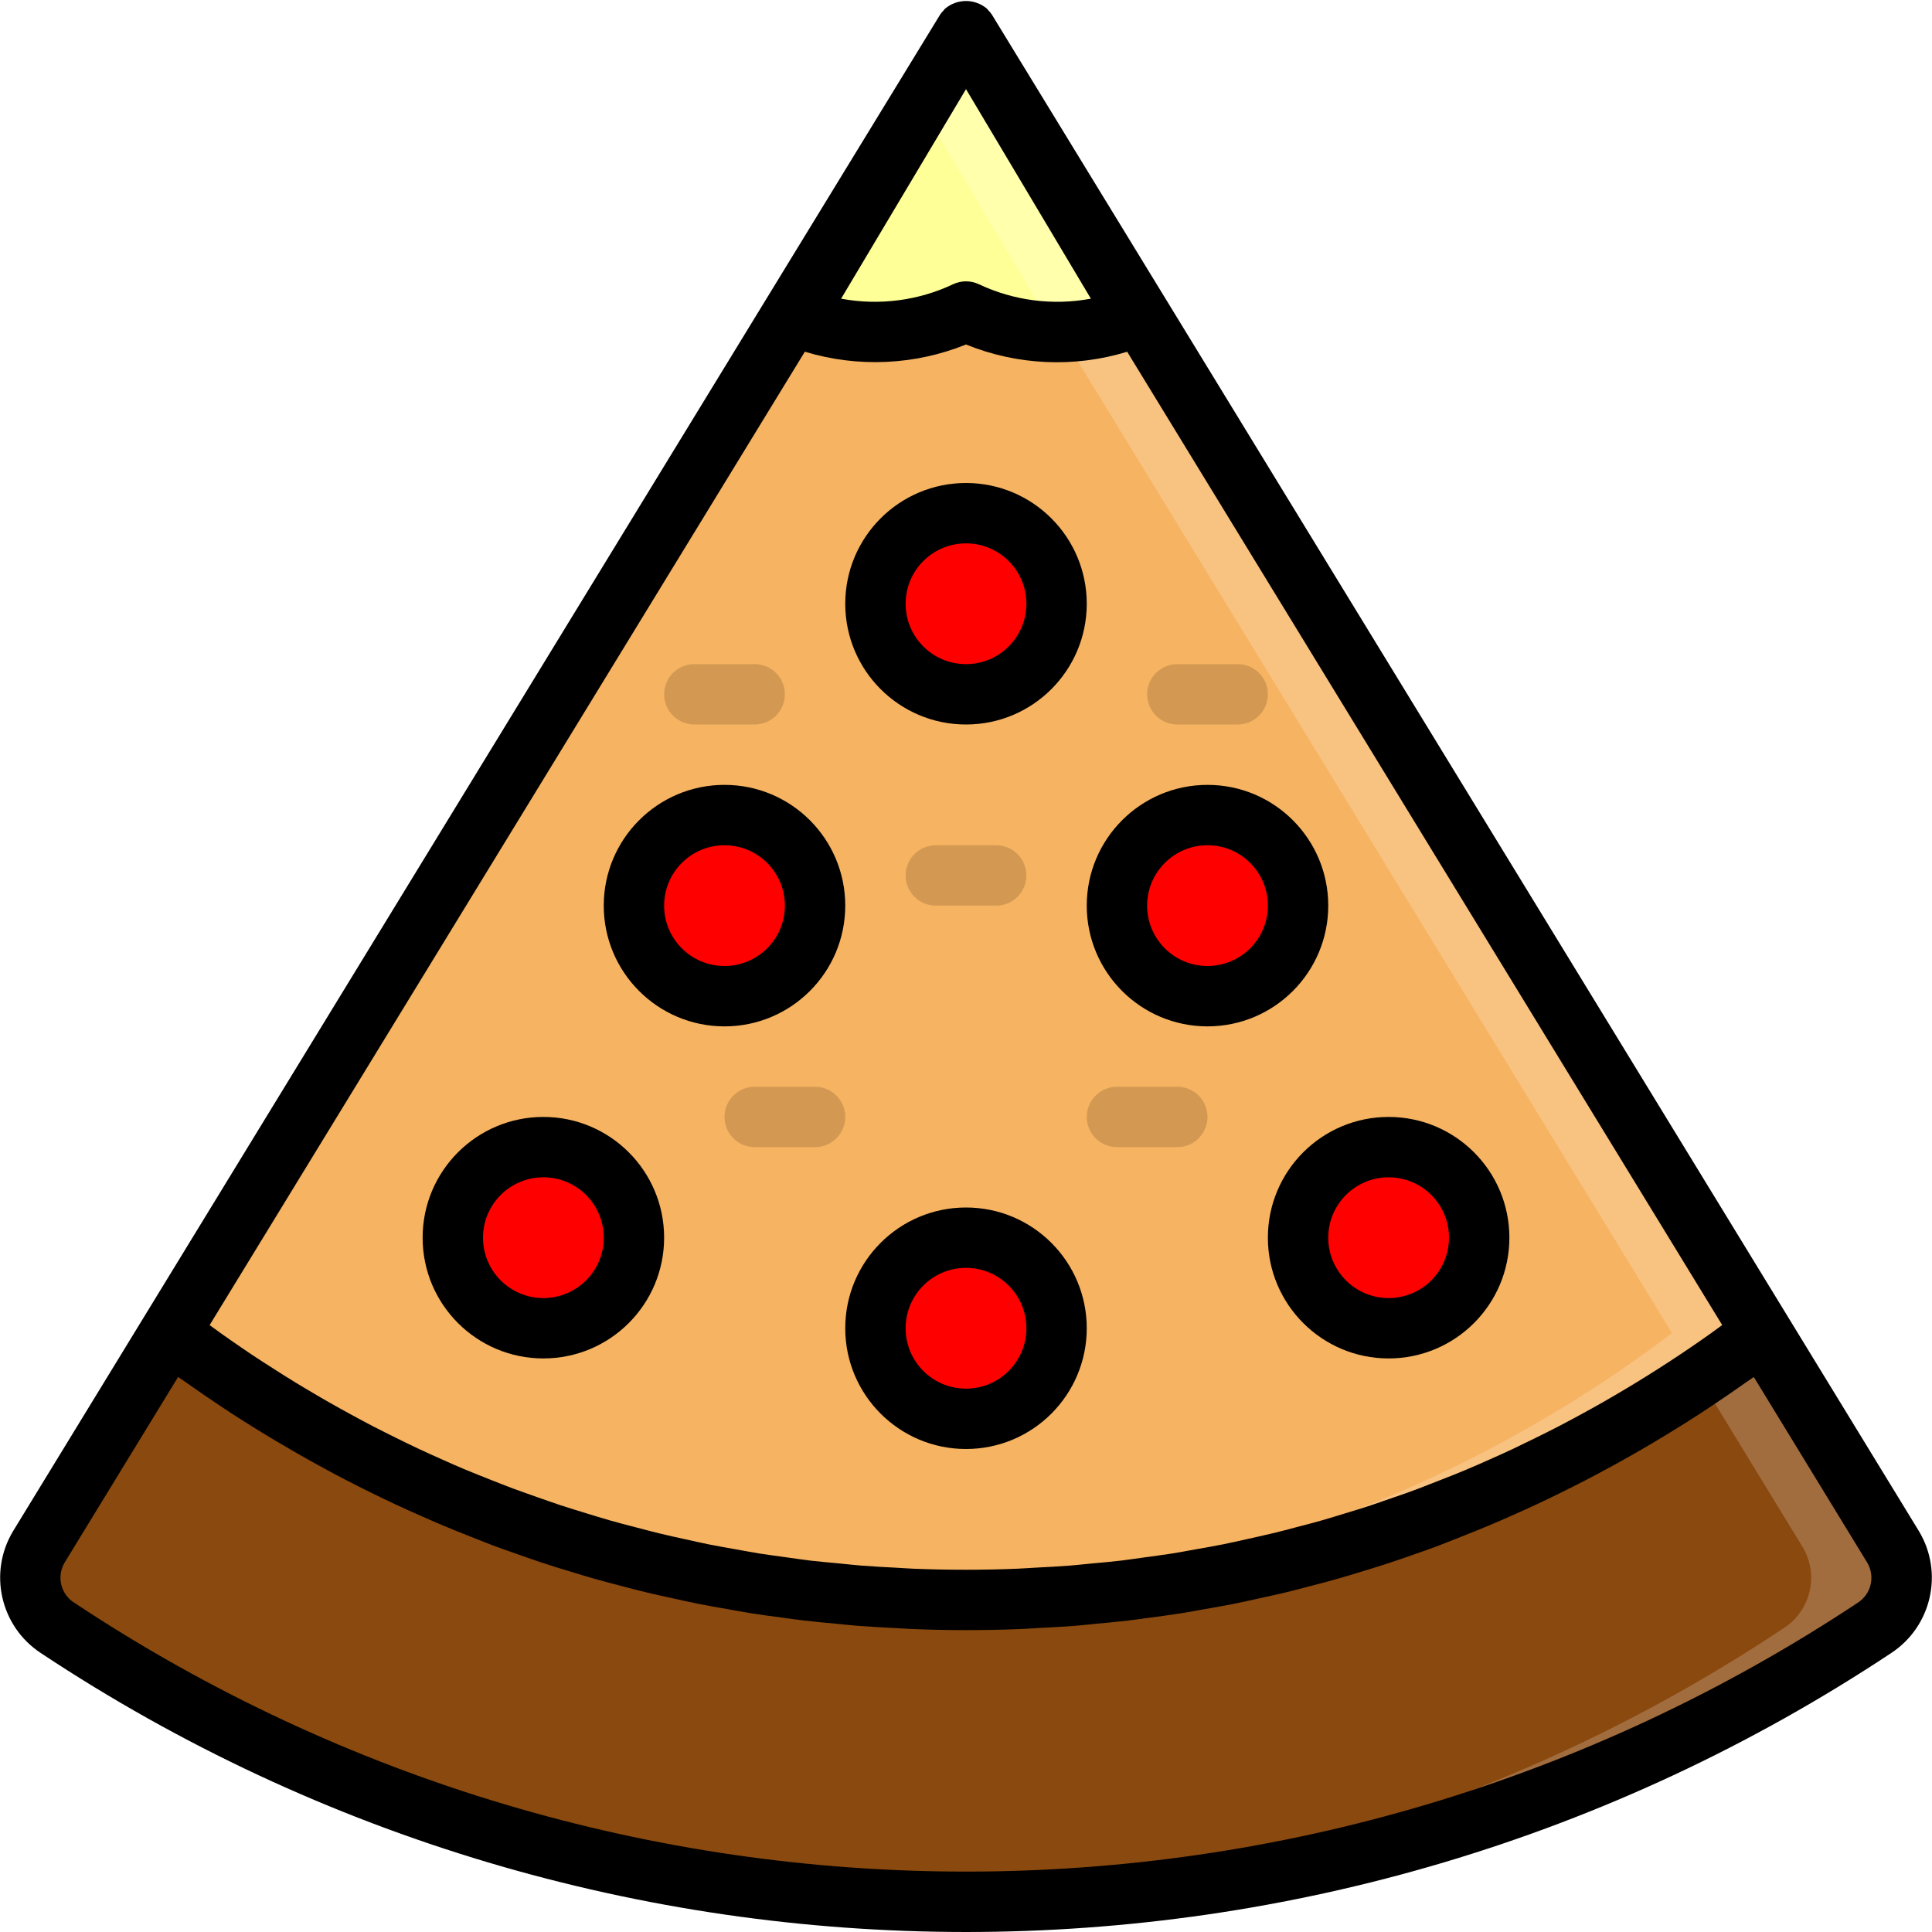
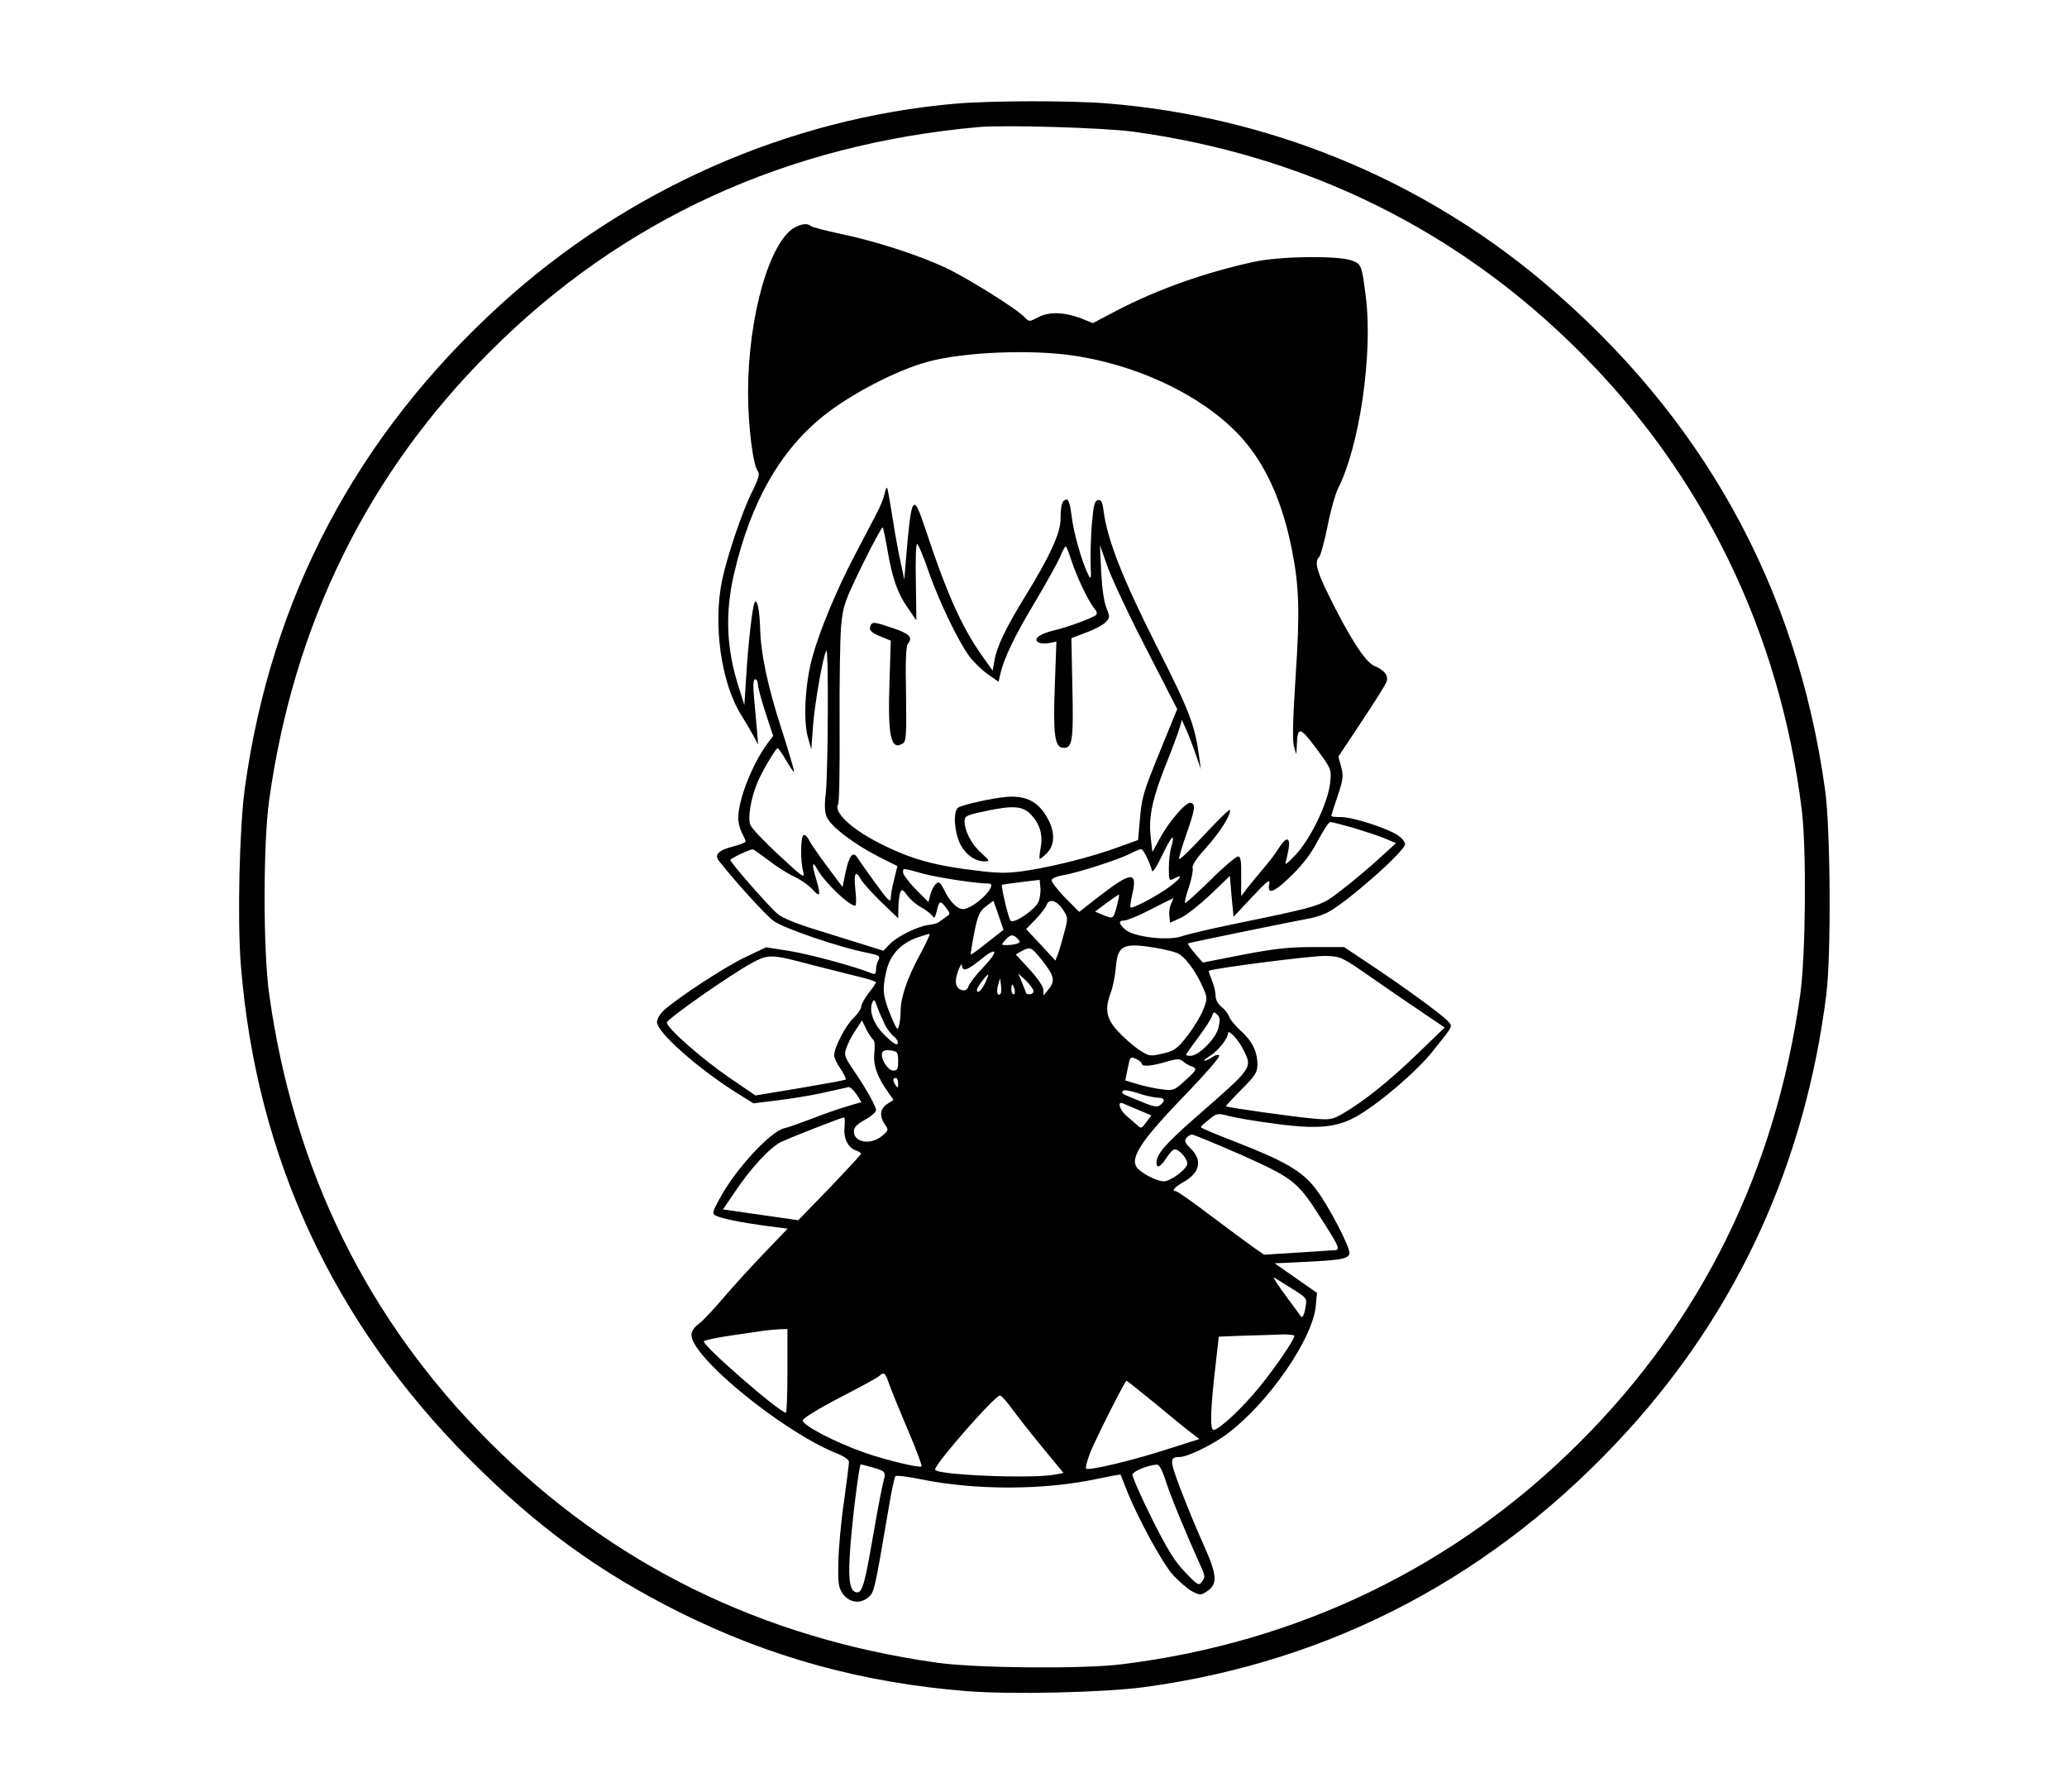
- <svg xmlns="http://www.w3.org/2000/svg" viewBox="0 0 64 64">
-   <defs>
-     <style>.cls-1{fill:#8a490e;}.cls-2{fill:#a16d3e;}.cls-3{fill:#f6b361;}.cls-4{fill:#f8c281;}.cls-5{fill:#ffff97;}.cls-6{fill:#ffffac;}.cls-7{fill:red;}.cls-8{fill:#d39953;}</style>
-   </defs>
-   <g data-name="Layer 25" id="Layer_25">
-     <path class="cls-1" d="M32,53A43.539,43.539,0,0,1,5.615,44.16L1.288,51.239a1.983,1.983,0,0,0,.627,2.693,54.441,54.441,0,0,0,60.17,0,1.983,1.983,0,0,0,.627-2.693L58.385,44.16A43.539,43.539,0,0,1,32,53Z" />
-     <path class="cls-2" d="M62.712,51.239,58.385,44.16c-.681.516-1.382,1.006-2.094,1.483l3.421,5.6a1.983,1.983,0,0,1-.627,2.693A53.965,53.965,0,0,1,30.5,62.972c.5.013,1,.028,1.5.028a54.008,54.008,0,0,0,30.085-9.068A1.983,1.983,0,0,0,62.712,51.239Z" />
-     <path class="cls-3" d="M58.385,44.16a43.8,43.8,0,0,1-52.77,0L26.206,10.48,32,1l5.794,9.48Z" />
-     <path class="cls-4" d="M37.794,10.48,32,1,30.5,3.454l4.294,7.026L55.385,44.16A43.523,43.523,0,0,1,30.5,52.969c.5.017,1,.031,1.5.031a43.547,43.547,0,0,0,26.385-8.84Z" />
-     <path class="cls-5" d="M37.65,10.48A6.88,6.88,0,0,1,35,11a6.986,6.986,0,0,1-3-.68A6.986,6.986,0,0,1,29,11a6.88,6.88,0,0,1-2.65-.52L32,1Z" />
-     <path class="cls-6" d="M32,1,30.5,3.517l4.15,6.963a6.757,6.757,0,0,1-1.143.353,6.92,6.92,0,0,0,4.143-.353Z" />
-     <path d="M63.565,50.718l-4.327-7.079L32.867.5,32.859.488h0L32.854.479a.792.792,0,0,0-.111-.132c-.017-.019-.03-.042-.048-.059a1.075,1.075,0,0,0-1.39,0c-.019.018-.033.042-.051.062a.849.849,0,0,0-.108.129l-.005.008h0L31.133.5,4.762,43.639.435,50.718a2.989,2.989,0,0,0,.924,4.046,55.445,55.445,0,0,0,61.282,0A2.989,2.989,0,0,0,63.565,50.718ZM56.7,44.15c-.224.159-.448.316-.674.47q-.366.251-.737.492c-.232.151-.465.3-.7.447s-.495.306-.745.455-.478.284-.719.421-.5.282-.755.42-.489.265-.735.392-.513.261-.771.388-.5.245-.747.362-.521.239-.782.355-.508.226-.764.333-.529.217-.8.322-.512.2-.77.3-.544.2-.817.292-.516.182-.775.268c-.276.09-.554.175-.832.26-.26.079-.52.161-.781.235-.284.081-.569.155-.855.229-.259.068-.518.139-.778.2-.292.071-.587.133-.88.2-.258.057-.515.116-.774.168-.3.061-.609.113-.914.167-.252.045-.5.093-.756.134-.318.05-.638.091-.958.135-.244.033-.486.07-.731.1-.336.04-.674.07-1.012.1-.231.022-.461.049-.693.067-.375.03-.754.048-1.131.068-.2.01-.391.026-.587.034Q32.869,52,32,52t-1.731-.034c-.2-.008-.391-.024-.587-.034-.377-.02-.756-.038-1.131-.068-.232-.018-.462-.045-.693-.067-.338-.032-.676-.062-1.012-.1-.245-.029-.488-.066-.732-.1-.319-.044-.639-.085-.957-.135-.253-.041-.5-.089-.757-.134-.3-.054-.61-.106-.913-.167-.259-.052-.516-.111-.774-.168-.293-.065-.588-.127-.88-.2-.26-.063-.519-.134-.778-.2-.286-.074-.571-.148-.855-.229-.261-.074-.521-.156-.781-.235-.278-.085-.556-.17-.832-.26-.259-.086-.517-.178-.775-.268-.273-.1-.546-.191-.817-.292s-.514-.2-.77-.3-.531-.211-.8-.322-.51-.22-.764-.333-.523-.233-.782-.355-.5-.239-.748-.362-.514-.255-.769-.387-.492-.26-.736-.393-.505-.277-.755-.42-.48-.279-.719-.421-.5-.3-.745-.455-.467-.3-.7-.447-.493-.325-.737-.492c-.226-.154-.45-.311-.674-.47-.118-.084-.235-.17-.352-.256L26.661,11.651A8.039,8.039,0,0,0,32,11.412a7.985,7.985,0,0,0,5.339.24L57.05,43.894C56.933,43.98,56.816,44.066,56.7,44.15ZM36.137,9.894a6.07,6.07,0,0,1-3.709-.478,1,1,0,0,0-.856,0,6.073,6.073,0,0,1-3.709.478L32,2.953ZM61.529,53.1a53.442,53.442,0,0,1-59.058,0,.981.981,0,0,1-.329-1.34L5.9,45.614c.105.075.213.145.318.219.222.158.446.312.671.465q.4.275.811.541c.228.148.458.293.688.437q.411.256.824.5.352.208.706.411c.279.159.558.314.84.466q.358.2.72.383.423.219.851.428c.245.121.491.24.738.355.287.135.575.264.865.392.249.11.5.22.749.325.292.123.585.24.879.356.253.1.507.2.762.3.3.11.594.215.893.319.256.09.512.18.771.265.3.1.6.191.909.284.259.079.517.159.778.233.308.088.618.168.929.249.259.068.517.138.777.2.316.076.633.144.951.214.26.056.518.116.779.168.324.065.651.121.976.178.257.046.512.094.769.135.337.054.676.1,1.014.143.251.034.5.073.752.1.356.043.715.074,1.074.108.235.022.469.049.7.068.4.031.8.051,1.2.072.2.01.4.026.6.034Q31.093,54,32,54t1.807-.036c.2-.008.4-.024.595-.034.4-.021.8-.041,1.2-.072.235-.018.469-.046.7-.068.359-.034.718-.065,1.075-.108.252-.029.5-.068.752-.1.338-.045.677-.089,1.014-.143.257-.041.512-.089.769-.135.325-.057.652-.113.976-.178.261-.052.519-.112.779-.168.318-.07.635-.138.951-.214.26-.063.518-.133.777-.2.311-.081.621-.161.929-.249.261-.074.519-.154.778-.233.3-.093.608-.185.909-.284.259-.085.515-.175.771-.265.3-.1.6-.209.893-.319.255-.1.508-.2.761-.3.295-.117.588-.234.88-.357.251-.105.5-.214.749-.324.289-.129.578-.258.865-.393.247-.115.493-.234.738-.355q.427-.21.851-.428.361-.187.72-.383c.282-.152.561-.307.84-.466q.354-.2.706-.411.414-.246.824-.5c.23-.144.46-.289.688-.437q.408-.266.811-.541c.225-.153.449-.307.671-.465.105-.074.213-.144.318-.219l3.756,6.147A.981.981,0,0,1,61.529,53.1Z" />
-     <circle class="cls-7" cx="32" cy="20" r="3" />
-     <path d="M32,24a4,4,0,1,1,4-4A4,4,0,0,1,32,24Zm0-6a2,2,0,1,0,2,2A2,2,0,0,0,32,18Z" />
-     <circle class="cls-7" cx="18" cy="41" r="3" />
-     <path d="M18,45a4,4,0,1,1,4-4A4,4,0,0,1,18,45Zm0-6a2,2,0,1,0,2,2A2,2,0,0,0,18,39Z" />
-     <circle class="cls-7" cx="46" cy="41" r="3" />
-     <path d="M46,45a4,4,0,1,1,4-4A4,4,0,0,1,46,45Zm0-6a2,2,0,1,0,2,2A2,2,0,0,0,46,39Z" />
-     <circle class="cls-7" cx="32" cy="44" r="3" />
-     <path d="M32,48a4,4,0,1,1,4-4A4,4,0,0,1,32,48Zm0-6a2,2,0,1,0,2,2A2,2,0,0,0,32,42Z" />
-     <circle class="cls-7" cx="24" cy="30" r="3" />
-     <path d="M24,34a4,4,0,1,1,4-4A4,4,0,0,1,24,34Zm0-6a2,2,0,1,0,2,2A2,2,0,0,0,24,28Z" />
-     <circle class="cls-7" cx="40" cy="30" r="3" />
-     <path d="M40,34a4,4,0,1,1,4-4A4,4,0,0,1,40,34Zm0-6a2,2,0,1,0,2,2A2,2,0,0,0,40,28Z" />
-     <path class="cls-8" d="M27,38H25a1,1,0,0,1,0-2h2a1,1,0,0,1,0,2Z" />
-     <path class="cls-8" d="M39,38H37a1,1,0,0,1,0-2h2a1,1,0,0,1,0,2Z" />
-     <path class="cls-8" d="M33,30H31a1,1,0,0,1,0-2h2a1,1,0,0,1,0,2Z" />
-     <path class="cls-8" d="M25,24H23a1,1,0,0,1,0-2h2a1,1,0,0,1,0,2Z" />
-     <path class="cls-8" d="M41,24H39a1,1,0,0,1,0-2h2a1,1,0,0,1,0,2Z" />
+ <svg xmlns="http://www.w3.org/2000/svg" version="1.0" width="840pt" height="728pt" viewBox="0 0 840 728" preserveAspectRatio="xMidYMid meet">
+   <g transform="translate(0,728) scale(0.1,-0.1)" fill="#000000" stroke="none">
+     <path d="M3885 6859 c-680 -59 -1337 -349 -1851 -817 -585 -533 -932 -1189 -1039 -1964 -22 -160 -31 -540 -16 -722 63 -778 374 -1448 931 -2007 274 -274 524 -456 850 -619 367 -183 743 -287 1165 -321 183 -15 561 -6 725 16 767 104 1431 456 1963 1040 451 495 723 1091 809 1775 20 160 17 671 -5 830 -115 830 -501 1523 -1150 2068 -499 418 -1116 670 -1771 722 -150 12 -467 11 -611 -1z m720 -114 c703 -96 1321 -400 1815 -895 503 -502 813 -1141 902 -1860 20 -157 16 -593 -6 -750 -100 -714 -400 -1325 -896 -1820 -502 -503 -1141 -813 -1860 -902 -157 -20 -593 -16 -750 6 -714 100 -1325 400 -1820 896 -496 495 -796 1104 -896 1820 -25 176 -25 614 0 790 100 716 400 1325 896 1820 536 537 1205 844 1990 914 102 9 510 -3 625 -19z" />
+     <path d="M3230 6356 c-103 -57 -190 -363 -190 -671 0 -134 20 -296 40 -320 8 -10 3 -30 -23 -82 -40 -79 -100 -257 -122 -358 -38 -180 -5 -419 77 -550 17 -27 40 -66 50 -85 l19 -35 -5 60 c-3 33 -8 93 -12 133 -4 49 -3 72 5 72 6 0 11 -9 11 -21 0 -11 14 -63 31 -115 l31 -94 -24 -32 c-62 -85 -118 -228 -118 -303 0 -16 7 -43 15 -59 8 -15 15 -31 15 -35 0 -4 -22 -13 -49 -20 -61 -15 -79 -34 -60 -58 65 -83 191 -222 223 -245 41 -30 267 -107 374 -128 55 -11 60 -14 52 -31 -6 -10 -10 -27 -10 -39 0 -17 -4 -20 -17 -15 -61 26 -253 78 -334 91 l-96 15 -84 -40 c-81 -38 -270 -162 -330 -215 -16 -14 -29 -36 -29 -49 0 -41 164 -187 323 -287 l69 -43 96 12 c54 6 138 20 187 31 50 11 96 21 103 23 7 1 21 -12 33 -30 l20 -31 -58 -17 c-32 -9 -96 -32 -143 -50 -47 -18 -97 -36 -112 -39 -58 -13 -202 -170 -265 -289 -28 -51 -29 -58 -15 -66 24 -12 103 -28 205 -42 l88 -11 -93 -97 c-51 -53 -126 -135 -166 -182 -40 -47 -86 -96 -102 -108 -19 -13 -30 -31 -30 -45 0 -91 375 -396 592 -482 28 -11 48 -25 48 -34 0 -9 -9 -81 -20 -160 -12 -80 -22 -191 -23 -247 -2 -89 1 -105 19 -130 26 -35 70 -41 103 -13 24 21 25 25 82 360 11 69 24 128 28 132 3 4 49 -1 101 -12 223 -46 503 -45 718 1 52 11 95 19 96 17 1 -2 12 -30 25 -63 43 -110 142 -291 185 -341 24 -27 60 -58 79 -69 33 -17 37 -17 60 -2 47 30 44 66 -12 191 -28 61 -70 164 -94 227 -44 116 -45 129 -3 129 32 0 139 52 197 97 165 125 342 381 356 515 l5 55 -86 60 -86 60 127 6 c140 7 169 12 177 32 7 20 -87 201 -139 267 -54 70 -125 111 -323 188 -78 30 -142 57 -142 60 0 3 15 17 33 31 32 26 35 27 83 14 28 -7 108 -21 180 -30 178 -25 260 -17 344 33 92 54 240 182 301 259 88 110 83 101 63 124 -23 26 -187 145 -320 233 l-102 68 -123 0 c-99 0 -157 -6 -288 -31 l-163 -32 -33 38 c-18 21 -30 39 -27 40 10 4 450 94 497 102 22 4 54 15 71 24 77 40 314 249 314 277 0 10 -15 27 -32 38 -49 30 -181 72 -227 72 -23 0 -41 2 -41 5 0 2 12 39 26 81 23 68 24 82 14 119 l-11 41 95 143 c52 78 98 151 101 162 8 25 -9 46 -51 64 -36 15 -104 121 -188 294 -47 96 -54 129 -35 148 6 6 21 62 34 125 12 63 32 132 43 154 87 172 141 543 113 774 -17 135 -18 137 -59 152 -57 20 -288 17 -392 -5 -200 -43 -395 -112 -562 -199 l-97 -51 -39 16 c-72 29 -136 32 -181 9 -38 -20 -39 -20 -56 -2 -30 33 -231 159 -320 201 -112 53 -293 111 -430 139 -60 13 -114 27 -119 31 -14 13 -37 10 -66 -5z m1134 -521 c284 -43 557 -181 700 -355 88 -107 149 -249 185 -428 31 -154 34 -256 16 -523 -11 -169 -13 -257 -7 -280 l10 -34 2 35 c3 80 12 79 79 -11 61 -82 62 -85 57 -136 -7 -79 -77 -227 -138 -293 -27 -30 -47 -47 -44 -37 3 10 9 37 13 59 7 50 -11 49 -42 -1 -11 -18 -38 -54 -60 -79 -22 -26 -52 -62 -66 -80 l-25 -33 0 80 c1 64 -2 81 -13 81 -8 0 -59 -43 -113 -97 -54 -53 -100 -94 -102 -92 -3 2 4 31 15 63 11 33 18 68 16 78 -4 12 14 39 54 83 56 62 104 138 97 154 -2 4 -48 -41 -103 -100 -55 -59 -101 -104 -103 -99 -2 5 11 48 28 97 37 106 40 126 19 131 -20 4 -89 -76 -128 -149 l-28 -51 -7 64 c-9 80 8 157 65 299 23 57 46 120 52 139 l10 35 20 -45 c11 -25 28 -70 38 -100 l19 -55 -6 45 c-18 134 -38 187 -174 456 -137 271 -200 431 -215 547 -5 38 -10 48 -23 45 -14 -3 -18 -21 -25 -98 -4 -52 -6 -125 -5 -163 3 -59 2 -64 -9 -43 -25 48 -61 174 -68 239 -5 44 -12 67 -20 67 -18 0 -25 -23 -25 -79 0 -57 -45 -154 -145 -316 -77 -125 -114 -202 -124 -260 l-7 -40 -46 65 c-80 113 -144 257 -228 513 -50 149 -56 139 -79 -133 l-6 -75 -17 80 c-10 44 -24 127 -33 185 -9 57 -18 106 -20 108 -2 3 -7 -9 -10 -24 -3 -16 -17 -51 -32 -79 -14 -27 -54 -104 -89 -170 -76 -145 -145 -312 -174 -420 -28 -103 -36 -253 -17 -320 l14 -50 7 95 c7 93 40 282 54 306 10 17 7 -495 -2 -579 -6 -47 -5 -76 4 -97 16 -38 111 -110 211 -161 l76 -38 -13 -53 c-8 -29 -14 -64 -14 -77 0 -21 -12 -9 -62 60 -35 48 -68 95 -74 105 -18 28 -34 6 -48 -62 l-12 -58 -63 84 c-35 47 -68 95 -74 108 -6 12 -15 21 -21 19 -13 -5 -14 -109 -1 -152 7 -26 -7 -16 -99 70 -60 55 -112 110 -117 124 -11 27 3 109 28 169 18 45 76 142 83 142 3 0 19 -22 35 -50 16 -27 30 -48 32 -46 2 2 -21 80 -51 174 -56 171 -85 309 -87 412 -2 69 -12 119 -22 103 -9 -15 -27 -170 -35 -308 l-7 -110 -22 70 c-52 161 -57 305 -19 468 68 288 185 494 361 636 109 88 298 187 425 221 146 40 419 51 594 25z m-758 -787 c20 -116 40 -175 81 -235 20 -29 36 -53 37 -53 0 0 -1 70 -2 155 -2 85 0 155 5 155 4 0 26 -51 47 -113 44 -125 119 -280 166 -345 18 -23 52 -56 75 -72 l43 -30 7 31 c14 62 57 153 140 291 47 79 93 162 103 185 9 24 20 43 23 43 3 0 13 -26 23 -57 21 -65 70 -169 94 -196 9 -10 12 -21 6 -26 -14 -12 -114 -49 -169 -62 -60 -14 -88 -35 -65 -49 8 -5 27 -6 43 -3 l30 6 -6 -169 c-8 -203 -1 -258 30 -262 41 -6 46 25 41 243 l-4 202 60 23 c34 12 69 31 79 42 18 18 18 21 3 59 -10 24 -18 84 -21 147 l-5 107 30 -85 c16 -46 72 -165 122 -265 51 -99 108 -211 127 -248 l35 -68 -62 -152 c-78 -191 -82 -205 -90 -301 l-7 -79 -80 -29 c-104 -38 -247 -75 -364 -94 -76 -12 -112 -13 -190 -4 -194 22 -288 48 -421 116 -113 58 -183 125 -164 156 5 7 7 153 6 323 -1 171 2 351 6 400 8 85 14 100 86 249 43 87 80 155 83 153 3 -3 11 -43 19 -89z m1895 -1132 c46 -14 104 -33 128 -43 l44 -19 -69 -63 c-38 -35 -105 -91 -149 -125 -89 -69 -76 -65 -443 -141 -92 -19 -186 -41 -209 -49 -56 -20 -197 -3 -230 27 -28 25 -29 37 -3 37 10 0 59 20 107 45 48 25 89 45 90 45 2 0 -1 -9 -7 -20 -6 -12 -10 -34 -8 -50 l3 -29 42 19 c23 10 77 53 121 94 l80 77 7 -83 8 -83 75 80 c63 67 74 76 70 52 -9 -45 21 -33 93 38 45 44 79 89 105 140 22 41 44 75 50 75 7 0 49 -11 95 -24z m-741 -77 c-6 -18 -10 -58 -10 -87 0 -50 1 -52 21 -42 40 22 29 2 -18 -33 -52 -38 -152 -91 -159 -84 -2 2 1 27 8 56 21 93 -5 90 -142 -16 l-74 -58 -59 59 c-32 33 -56 65 -53 71 2 7 23 15 46 19 54 8 225 63 272 87 21 11 41 19 46 19 8 0 35 -54 44 -89 2 -8 21 21 41 64 38 80 54 95 37 34z m-1636 -55 c33 -26 81 -56 104 -66 24 -11 57 -34 73 -51 33 -37 36 -26 14 47 -16 52 -14 71 4 38 29 -54 130 -152 157 -152 4 0 4 29 0 65 -7 68 1 82 23 41 8 -13 44 -54 82 -91 l69 -66 1 43 c0 24 4 51 7 61 7 16 10 14 30 -12 12 -17 37 -38 55 -47 17 -10 37 -24 44 -33 10 -14 12 -12 19 14 11 46 14 48 37 19 20 -26 20 -27 1 -40 -10 -7 -23 -17 -29 -21 -5 -4 -23 -9 -40 -11 -44 -5 -126 -45 -158 -77 l-27 -28 -83 26 c-45 14 -135 42 -199 62 -69 21 -130 46 -147 61 -36 30 -193 209 -193 220 1 6 73 41 91 43 2 1 31 -20 65 -45z m628 -54 c60 -16 216 -40 266 -40 40 0 -43 -89 -97 -103 -26 -6 -59 24 -86 81 -14 27 -19 31 -31 21 -8 -6 -18 -26 -23 -43 l-8 -31 -52 52 c-28 29 -51 60 -51 68 0 19 -5 19 82 -5z m469 -113 c-12 -31 -100 -92 -114 -78 -9 9 -40 142 -35 146 2 1 37 6 78 11 l75 9 3 -31 c2 -16 -2 -42 -7 -57z m317 -21 c-14 -51 -13 -51 -57 -33 l-31 13 48 36 c26 19 48 34 50 33 1 -1 -3 -23 -10 -49z m-480 -35 l20 -59 -65 -51 c-36 -29 -66 -51 -68 -49 -1 2 5 41 14 87 14 70 21 87 46 107 17 13 31 24 32 24 0 0 10 -26 21 -59z m260 25 c23 -33 23 -35 7 -95 -9 -34 -20 -73 -26 -88 l-10 -26 -59 64 -60 64 39 40 c21 22 41 48 44 58 10 27 40 20 65 -17z m-581 -188 c-50 -91 -77 -172 -77 -227 0 -20 -3 -47 -7 -60 -5 -20 -10 -14 -34 45 -31 77 -34 101 -18 174 14 67 56 114 122 139 29 10 54 18 55 16 2 -2 -16 -41 -41 -87z m398 68 c12 -12 12 -15 -1 -20 -9 -3 -27 -6 -41 -6 -25 0 -26 0 -8 20 21 24 32 25 50 6z m555 -36 c36 -6 78 -16 93 -22 31 -12 77 -74 106 -141 18 -41 18 -45 1 -89 -10 -26 -39 -74 -65 -107 -42 -54 -53 -61 -101 -72 -51 -12 -55 -11 -97 17 -24 16 -62 50 -85 75 -47 52 -53 88 -28 156 8 21 17 64 20 97 8 95 27 106 156 86z m-452 -56 c47 -60 51 -81 22 -115 l-19 -24 -1 23 c0 13 -23 48 -56 83 l-56 61 23 13 c36 20 41 18 87 -41z m-241 -23 c-30 -31 -57 -66 -61 -78 -5 -15 -13 -19 -26 -16 -27 7 -33 33 -16 79 8 21 15 31 15 22 1 -28 22 -21 75 22 69 57 77 38 13 -29z m-692 7 c61 -15 143 -36 183 -46 39 -9 72 -20 72 -23 0 -3 -13 -23 -30 -44 -16 -21 -30 -45 -30 -55 0 -9 -14 -29 -31 -46 -32 -29 -79 -120 -79 -152 0 -10 12 -35 26 -55 14 -21 24 -41 21 -43 -2 -3 -86 -18 -186 -35 l-181 -30 -107 73 c-112 77 -253 201 -253 223 0 14 255 193 345 242 69 37 77 37 250 -9z m2263 -46 c64 -45 159 -110 210 -144 l93 -63 -111 -107 c-115 -111 -219 -194 -302 -242 -43 -25 -52 -27 -120 -21 -80 7 -351 45 -356 50 -1 1 27 32 63 68 56 56 65 70 65 101 0 53 -21 96 -68 138 -22 20 -43 46 -47 57 -3 11 -17 29 -31 40 -14 11 -24 29 -24 45 0 15 -7 43 -15 63 -8 20 -14 37 -13 38 11 10 426 63 476 61 60 -2 65 -4 180 -84z m-1565 -27 c-16 -32 -33 -46 -33 -26 0 9 39 61 46 61 2 0 -4 -16 -13 -35z m197 -32 c0 -7 -7 -13 -15 -13 -8 0 -15 2 -15 4 0 2 -7 21 -16 42 l-16 39 31 -29 c17 -17 31 -36 31 -43z m-134 -11 c-12 -12 -18 8 -10 35 l8 28 4 -28 c2 -16 1 -31 -2 -35z m57 18 c3 -11 1 -20 -4 -20 -5 0 -9 9 -9 20 0 11 2 20 4 20 2 0 6 -9 9 -20z m-528 -141 c9 -19 26 -41 37 -50 12 -9 19 -22 16 -29 -3 -9 -20 2 -50 31 -47 45 -68 99 -53 136 6 15 10 11 20 -18 7 -20 21 -51 30 -70z m1356 -17 c-12 -44 -80 -112 -113 -112 -10 0 -18 2 -18 4 0 3 22 34 49 70 27 36 52 75 56 86 6 20 9 20 22 7 12 -12 12 -22 4 -55z m-1402 -47 c6 -3 7 -27 4 -53 -5 -50 11 -97 59 -164 l19 -27 -26 -17 c-29 -19 -32 -49 -9 -83 16 -22 15 -24 -12 -47 -47 -38 -114 -26 -114 19 0 16 12 29 45 47 25 14 45 31 45 39 0 16 -36 81 -92 164 -36 53 -39 61 -28 90 6 18 22 50 37 71 l26 40 18 -37 c10 -19 23 -38 28 -42z m1502 -37 c40 -78 44 -72 -192 -278 -126 -111 -159 -149 -159 -185 0 -25 17 -16 40 20 12 19 27 35 34 35 21 0 57 -45 50 -63 -9 -24 -70 -67 -94 -67 -23 0 -76 24 -102 48 -44 38 -1 108 194 309 76 79 136 148 133 154 -4 5 -15 3 -28 -6 -12 -8 -26 -15 -32 -15 -5 0 4 9 21 19 33 20 74 71 74 92 0 19 40 -21 61 -63z m-1401 -49 c0 -32 -3 -39 -20 -39 -22 0 -53 50 -45 73 4 9 16 12 35 9 27 -4 30 -8 30 -43z m990 -11 c0 -13 41 -10 99 8 46 13 55 13 69 1 10 -8 25 -17 35 -20 24 -9 21 -15 -31 -61 -40 -37 -45 -38 -91 -32 -27 3 -71 13 -98 21 l-50 15 10 49 c9 47 10 49 33 39 13 -6 24 -15 24 -20z m-990 -80 c0 -19 -2 -20 -10 -8 -13 19 -13 30 0 30 6 0 10 -10 10 -22z m1053 -58 c30 0 35 -11 12 -30 -12 -10 -28 -7 -82 16 -81 33 -76 30 -69 42 3 5 28 1 58 -9 29 -10 65 -18 81 -19z m-76 -50 l52 -22 -21 -28 c-19 -26 -21 -27 -37 -11 -10 9 -30 26 -44 38 -27 23 -38 60 -14 50 6 -3 35 -15 64 -27z m-1195 -70 c-5 -45 15 -85 48 -95 12 -4 20 -10 18 -15 -2 -4 -59 -66 -128 -138 l-126 -130 -153 22 -153 22 45 66 c67 101 145 185 191 208 40 19 245 99 256 100 3 0 4 -18 2 -40z m1609 -111 c213 -95 232 -109 324 -254 81 -126 84 -135 54 -135 -13 -1 -82 -5 -153 -10 l-129 -8 -46 32 c-25 18 -104 76 -174 129 -71 54 -133 97 -138 97 -20 0 -7 16 32 38 65 37 76 87 29 134 -24 24 -28 33 -19 44 6 8 17 14 24 14 6 0 95 -37 196 -81z m208 -544 c61 -38 63 -40 57 -73 -5 -33 -13 -50 -19 -41 -1 2 -29 39 -61 83 -32 43 -54 77 -49 75 5 -2 37 -22 72 -44z m-2049 -335 c0 -93 -3 -170 -6 -170 -25 0 -334 268 -334 290 0 4 51 15 113 24 61 9 123 18 137 20 14 2 40 4 58 5 l32 1 0 -170z m2060 142 c0 -15 -74 -124 -139 -204 -69 -86 -167 -178 -189 -178 -16 0 -13 87 10 282 l11 97 101 4 c56 1 125 4 154 5 28 1 52 -2 52 -6z m-1649 -189 c7 -21 41 -105 76 -187 35 -82 61 -151 58 -154 -7 -8 -146 26 -230 55 -122 43 -256 113 -253 132 2 9 65 48 152 93 82 42 153 81 159 87 18 18 25 13 38 -26z m1083 -85 c61 -51 127 -105 146 -119 l34 -26 -126 -40 c-140 -46 -325 -90 -334 -80 -4 3 4 32 16 64 23 57 142 293 148 293 2 0 54 -42 116 -92z m-580 -24 c22 -30 77 -100 124 -157 l84 -102 -39 -7 c-97 -17 -483 -1 -483 21 0 24 243 301 264 301 6 -1 29 -26 50 -56z m-570 -236 c55 -15 57 -18 46 -58 -5 -19 -24 -115 -41 -215 -34 -196 -44 -235 -65 -235 -28 0 -37 41 -31 144 5 108 38 376 45 376 3 0 23 -5 46 -12z m1195 -60 c20 -61 73 -191 146 -354 12 -27 12 -34 0 -50 -13 -18 -17 -16 -68 37 -42 43 -72 91 -136 219 -45 90 -80 170 -79 179 3 13 62 38 99 40 10 1 22 -21 38 -71z" />
+     <path d="M3537 4736 c-7 -17 5 -28 51 -46 l32 -13 -5 -161 c-8 -228 5 -289 55 -256 13 8 14 39 12 200 -3 137 0 195 8 205 21 25 5 41 -62 63 -76 26 -84 27 -91 8z" />
+     <path d="M4090 4042 c-55 -4 -184 -33 -197 -44 -20 -16 -15 -97 8 -145 22 -45 61 -73 101 -73 21 1 20 3 -14 34 -39 34 -68 89 -68 129 0 21 7 25 78 40 120 26 158 23 193 -14 35 -38 48 -81 38 -134 -4 -22 -6 -42 -4 -44 2 -2 15 8 29 22 32 32 34 82 7 135 -37 73 -89 101 -171 94z" />
  </g>
</svg>
